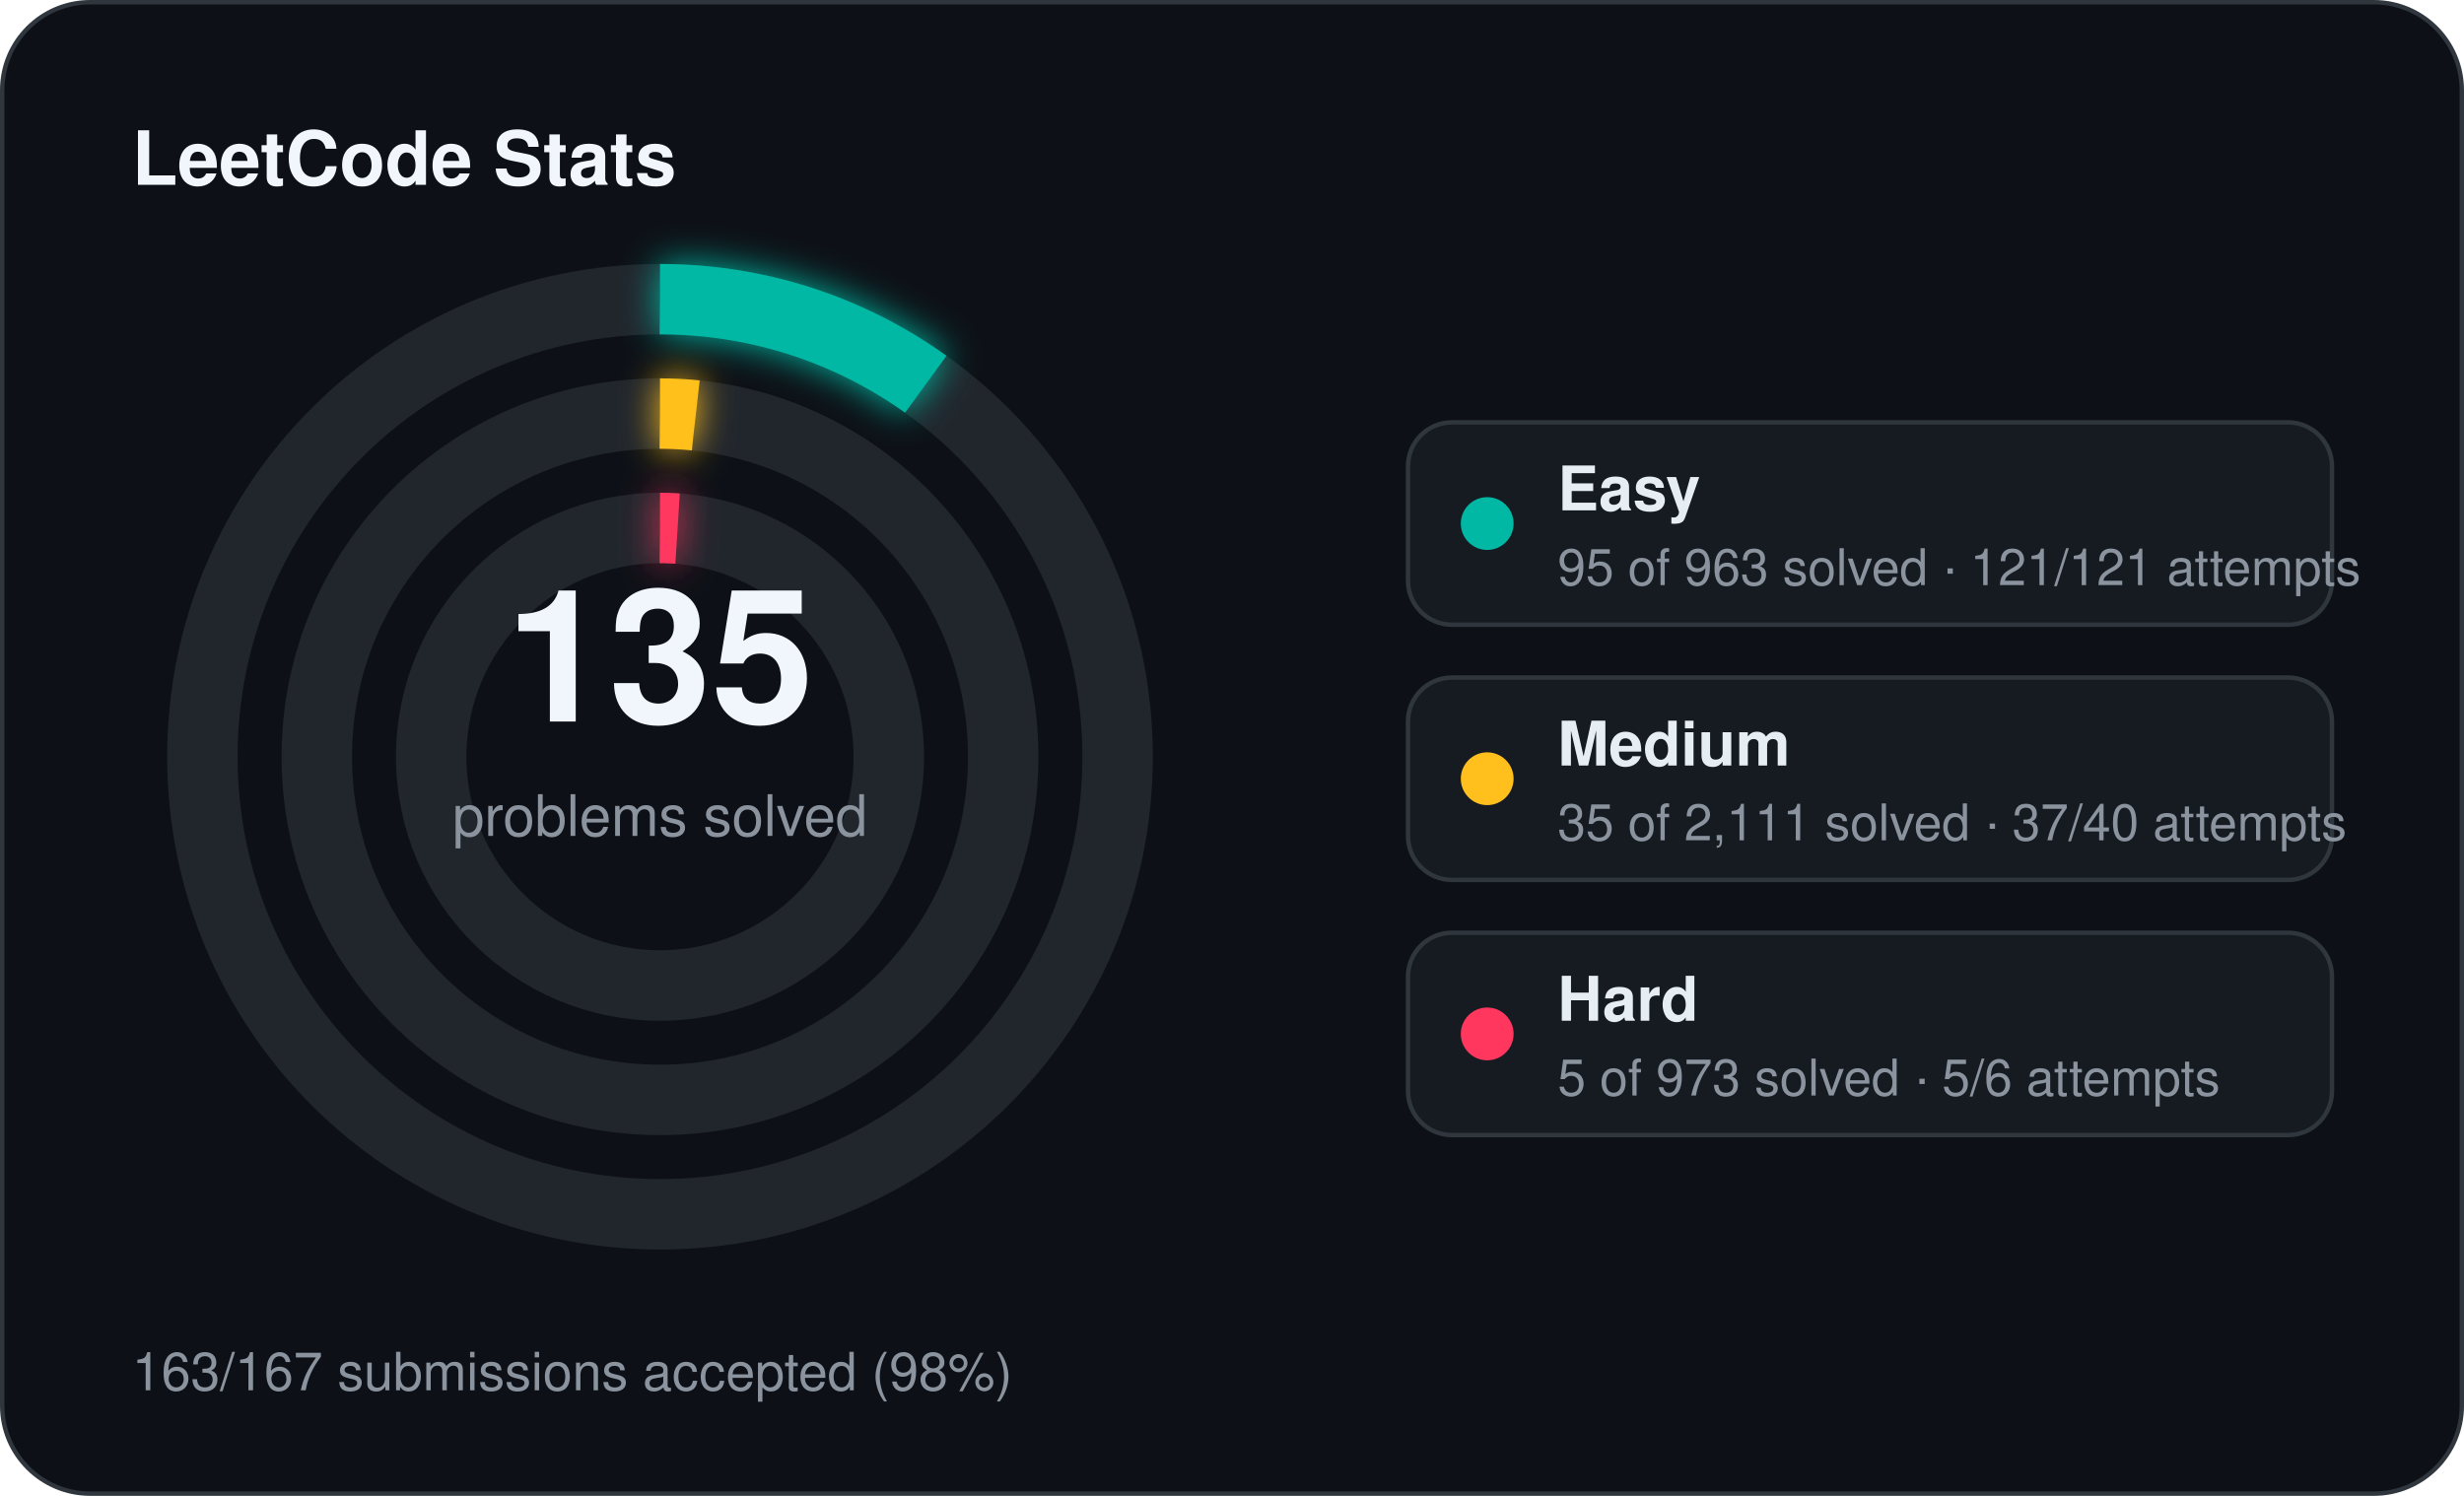
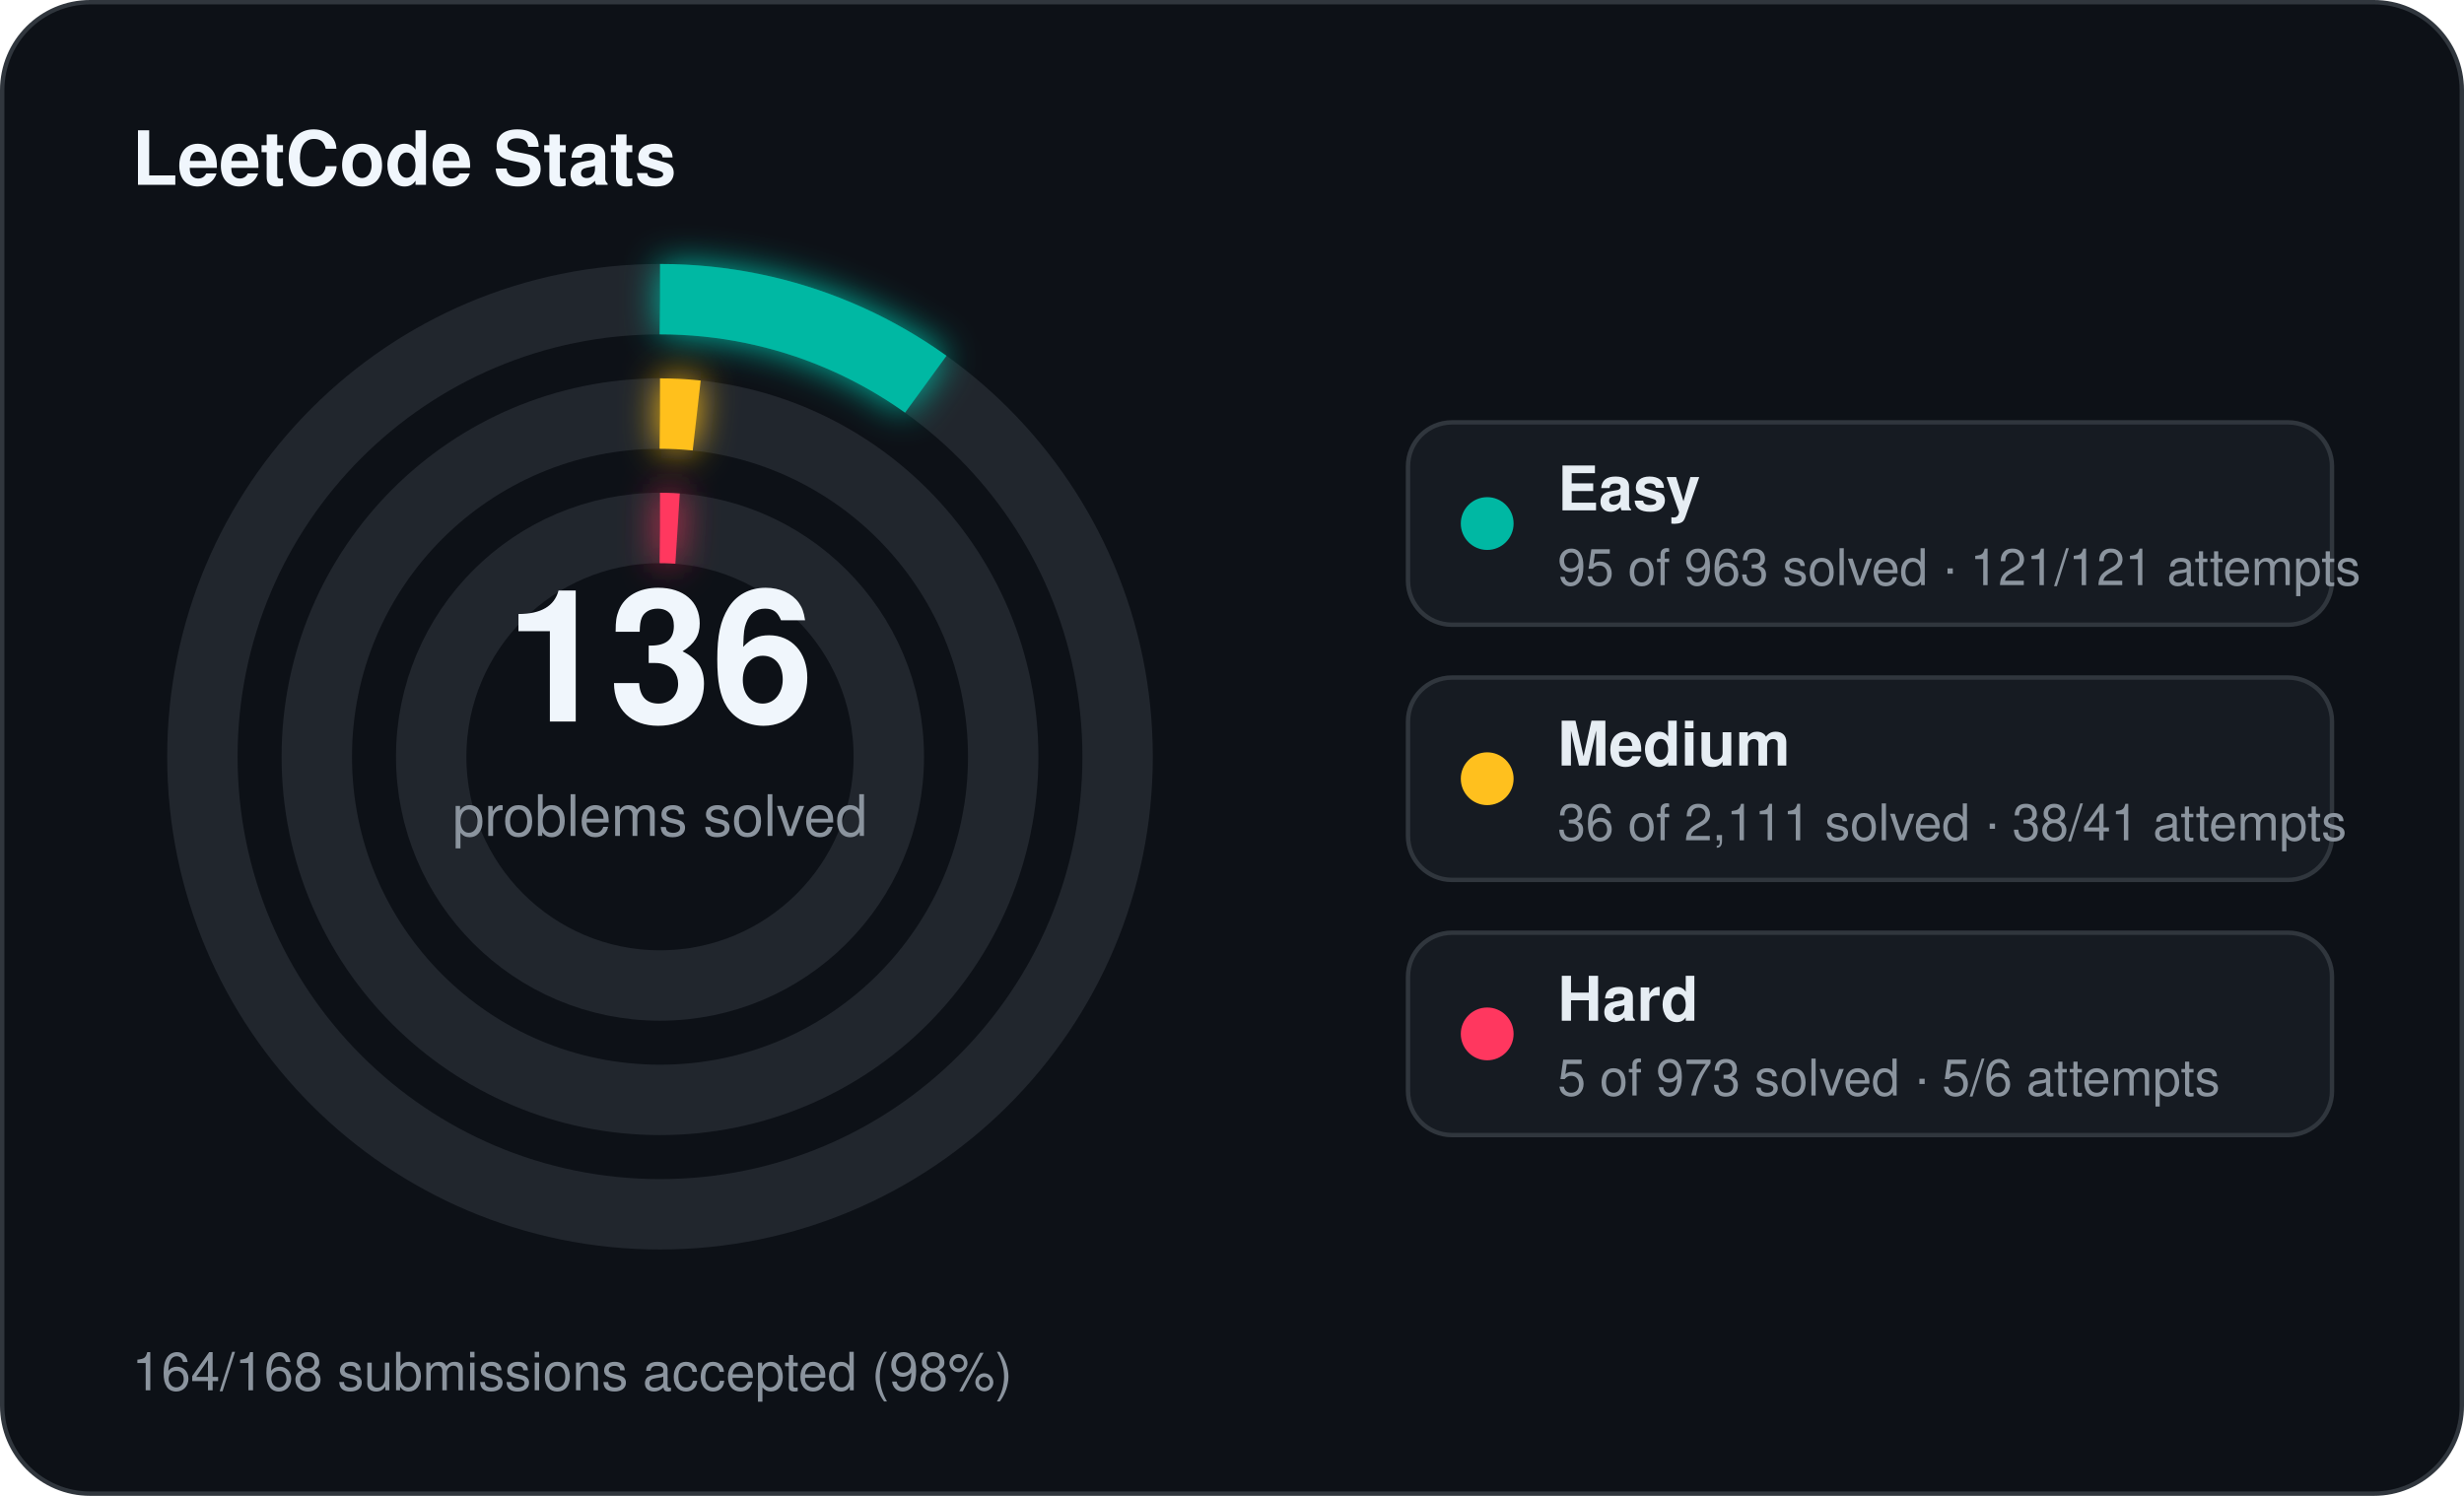
<svg xmlns="http://www.w3.org/2000/svg" width="560" height="340" viewBox="0 0 560 340">
  <defs>
    <filter id="stats-glow" x="-60%" y="-60%" width="220%" height="220%">
      <feGaussianBlur stdDeviation="4" result="blur" />
      <feMerge>
        <feMergeNode in="blur" />
        <feMergeNode in="SourceGraphic" />
      </feMerge>
    </filter>
  </defs>
  <rect x="0.5" y="0.5" width="559" height="339" rx="20" fill="#0d1117" stroke="#30363d" stroke-width="1" />
  <text x="30" y="42" fill="#f0f6fc" font-family="Segoe UI, Helvetica, Arial, sans-serif" font-size="17" font-weight="700">LeetCode Stats</text>
  <circle cx="150" cy="172" r="104" fill="none" stroke="#21262d" stroke-width="16" />
  <circle cx="150" cy="172" r="104" fill="none" stroke="#00b8a3" stroke-width="16" stroke-linecap="butt" stroke-dasharray="64.46 653.45" transform="rotate(-90 150 172)" filter="url(#stats-glow)" />
  <circle cx="150" cy="172" r="78" fill="none" stroke="#21262d" stroke-width="16" />
-   <circle cx="150" cy="172" r="78" fill="none" stroke="#ffc01e" stroke-width="16" stroke-linecap="butt" stroke-dasharray="8.13 490.09" transform="rotate(-90 150 172)" filter="url(#stats-glow)" />
+   <circle cx="150" cy="172" r="78" fill="none" stroke="#ffc01e" stroke-width="16" stroke-linecap="butt" stroke-dasharray="8.36 490.09" transform="rotate(-90 150 172)" filter="url(#stats-glow)" />
  <circle cx="150" cy="172" r="52" fill="none" stroke="#21262d" stroke-width="16" />
  <circle cx="150" cy="172" r="52" fill="none" stroke="#ff375f" stroke-width="16" stroke-linecap="butt" stroke-dasharray="4.00 326.73" transform="rotate(-90 150 172)" filter="url(#stats-glow)" />
-   <text x="150" y="164" text-anchor="middle" fill="#f0f6fc" font-family="Segoe UI, Helvetica, Arial, sans-serif" font-size="42" font-weight="700">135</text>
+   <text x="150" y="164" text-anchor="middle" fill="#f0f6fc" font-family="Segoe UI, Helvetica, Arial, sans-serif" font-size="42" font-weight="700">136</text>
  <text x="150" y="190" text-anchor="middle" fill="#8b949e" font-family="Segoe UI, Helvetica, Arial, sans-serif" font-size="13">problems solved</text>
  <rect x="320" y="96" width="210" height="46" rx="10" fill="#161b22" stroke="#30363d" stroke-width="1" />
  <circle cx="338" cy="119" r="6" fill="#00b8a3" />
  <text x="354" y="116" fill="#e6edf3" font-family="Segoe UI, Helvetica, Arial, sans-serif" font-size="14" font-weight="600">Easy</text>
  <text x="354" y="133" fill="#8b949e" font-family="Segoe UI, Helvetica, Arial, sans-serif" font-size="11.5">95 of 963 solved · 121/121 attempts</text>
  <rect x="320" y="154" width="210" height="46" rx="10" fill="#161b22" stroke="#30363d" stroke-width="1" />
  <circle cx="338" cy="177" r="6" fill="#ffc01e" />
  <text x="354" y="174" fill="#e6edf3" font-family="Segoe UI, Helvetica, Arial, sans-serif" font-size="14" font-weight="600">Medium</text>
-   <text x="354" y="191" fill="#8b949e" font-family="Segoe UI, Helvetica, Arial, sans-serif" font-size="11.5">35 of 2,111 solved · 37/40 attempts</text>
+   <text x="354" y="191" fill="#8b949e" font-family="Segoe UI, Helvetica, Arial, sans-serif" font-size="11.5">36 of 2,111 solved · 38/41 attempts</text>
  <rect x="320" y="212" width="210" height="46" rx="10" fill="#161b22" stroke="#30363d" stroke-width="1" />
  <circle cx="338" cy="235" r="6" fill="#ff375f" />
  <text x="354" y="232" fill="#e6edf3" font-family="Segoe UI, Helvetica, Arial, sans-serif" font-size="14" font-weight="600">Hard</text>
  <text x="354" y="249" fill="#8b949e" font-family="Segoe UI, Helvetica, Arial, sans-serif" font-size="11.5">5 of 973 solved · 5/6 attempts</text>
-   <text x="30" y="316" fill="#8b949e" font-family="Segoe UI, Helvetica, Arial, sans-serif" font-size="12">163/167 submissions accepted (98%)</text>
+   <text x="30" y="316" fill="#8b949e" font-family="Segoe UI, Helvetica, Arial, sans-serif" font-size="12">164/168 submissions accepted (98%)</text>
</svg>
